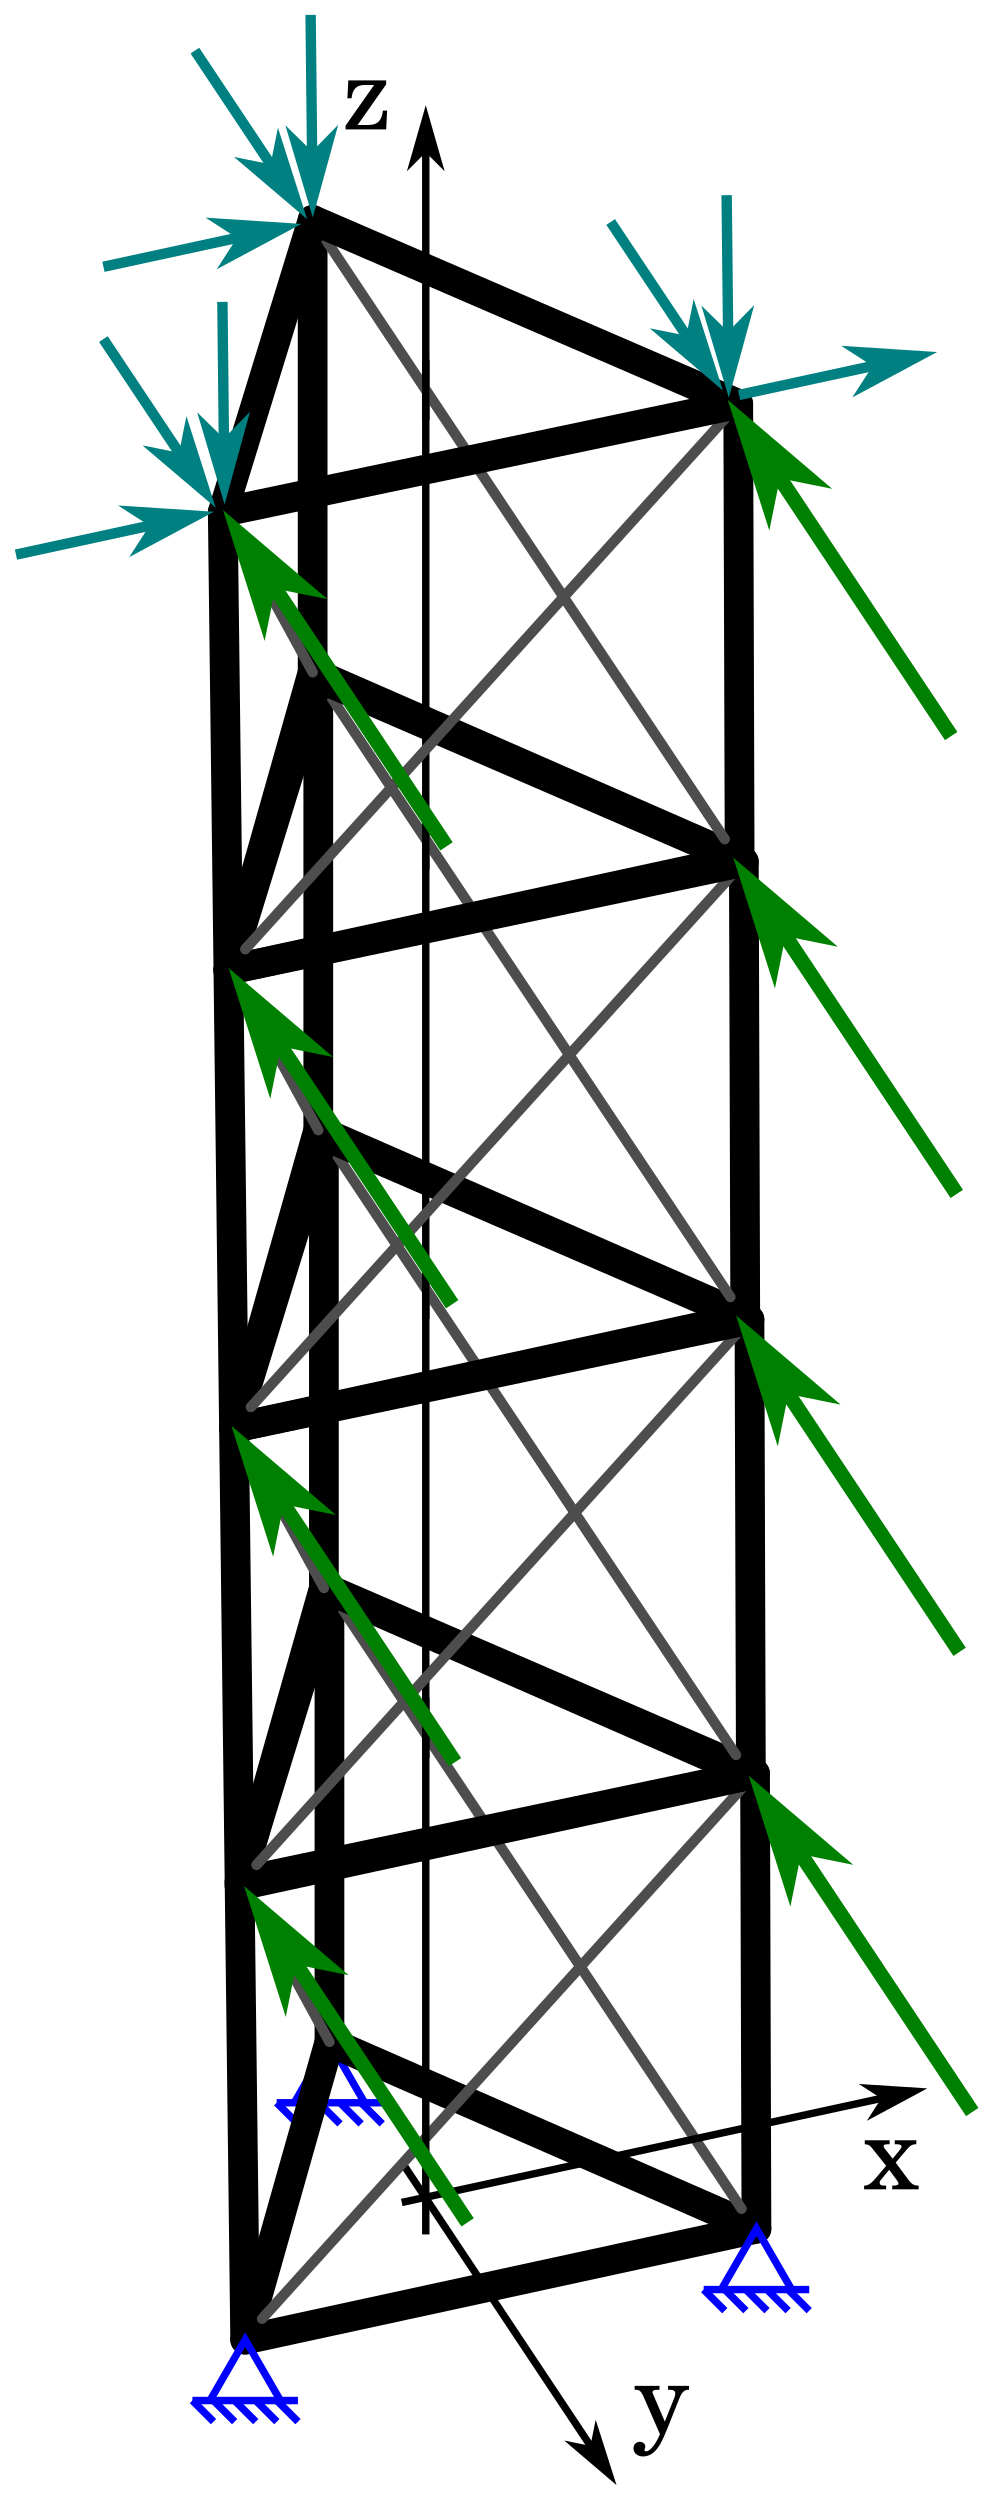
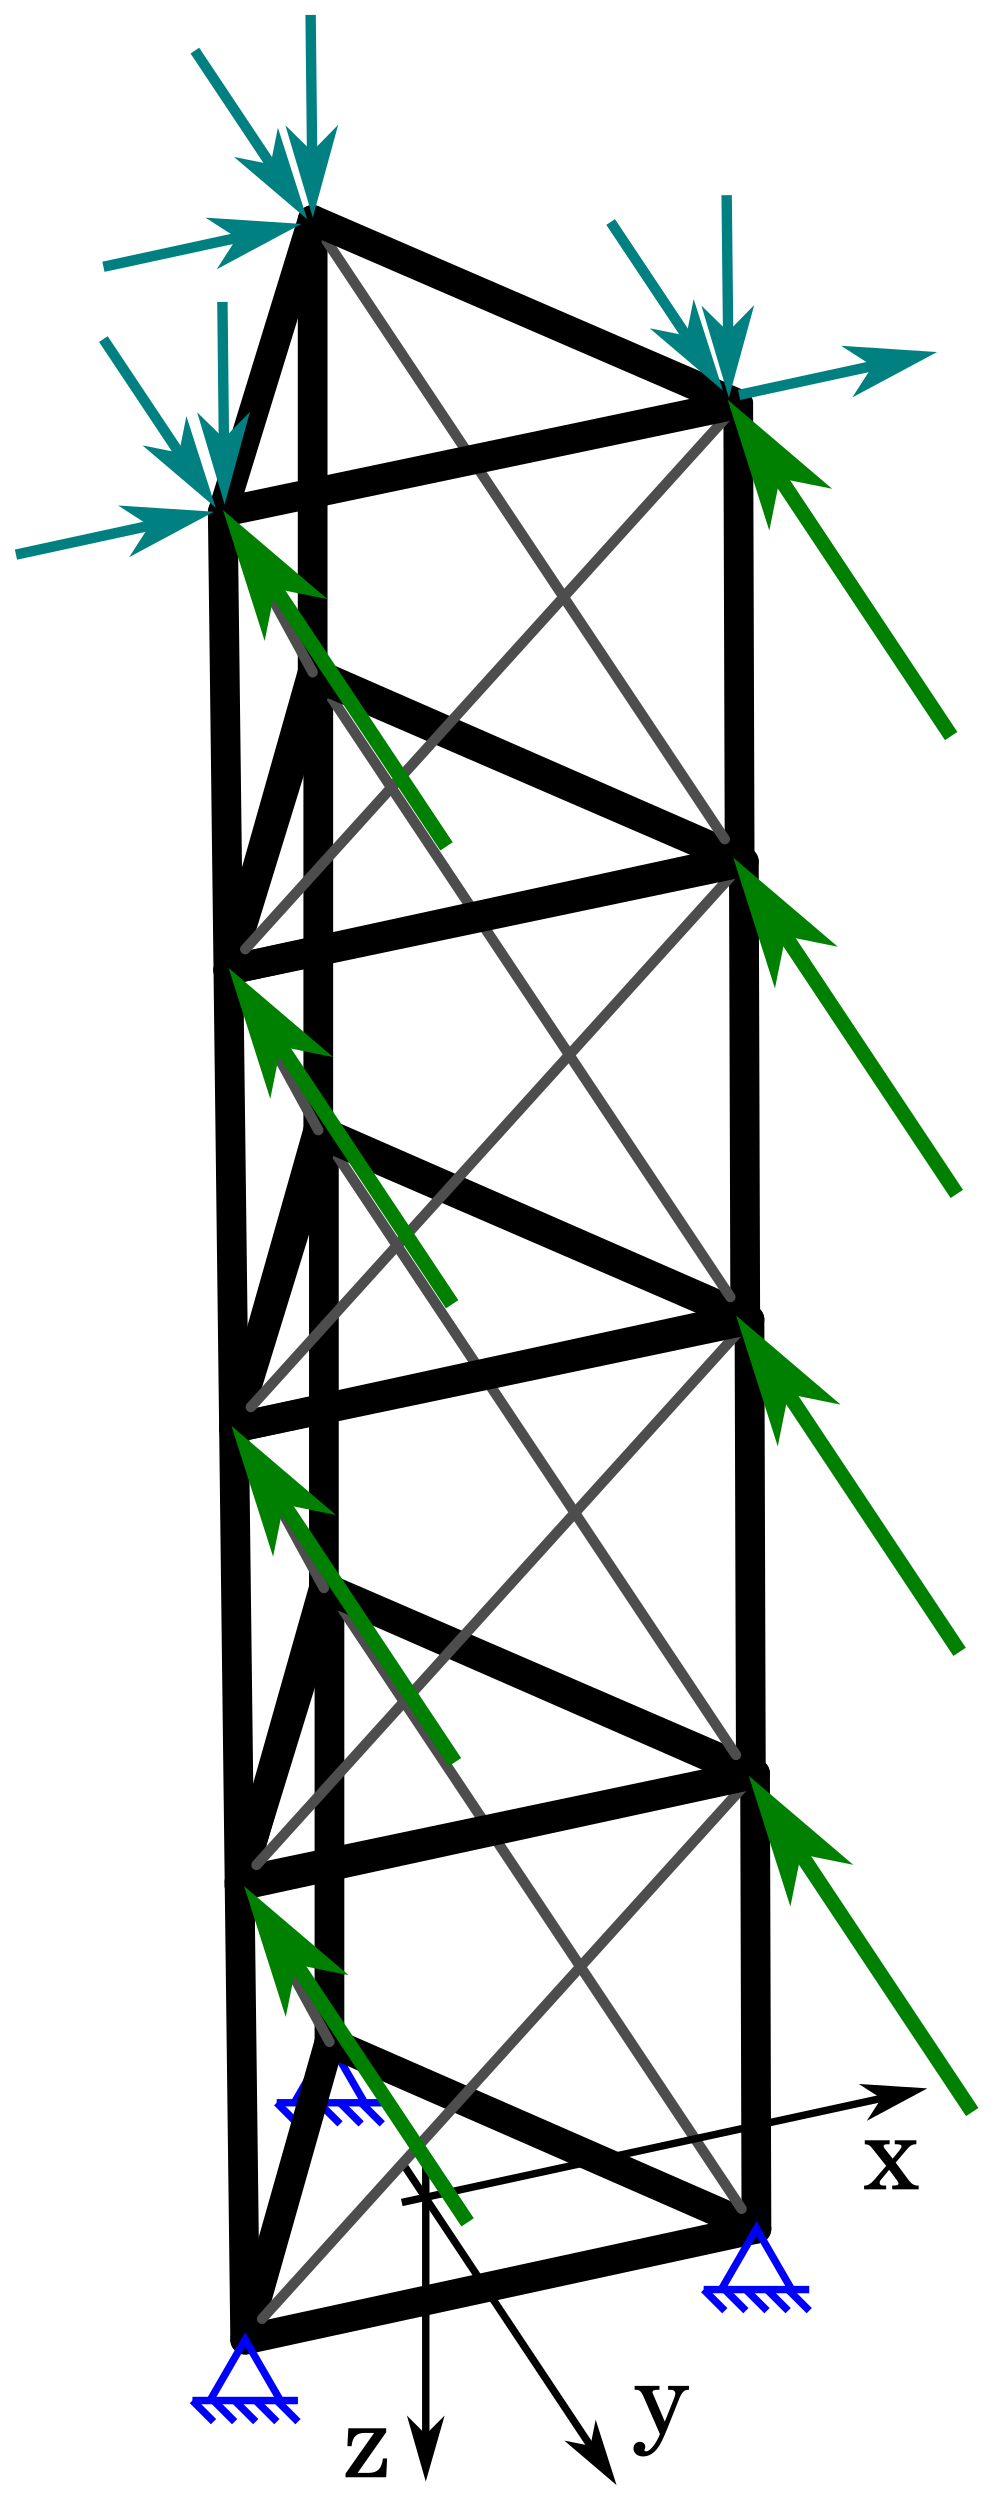
<svg xmlns="http://www.w3.org/2000/svg" width="66.826mm" height="168.189mm" viewBox="0 0 66.826 168.189" version="1.1" id="svg8">
  <defs id="defs2">
    <marker orient="auto" refY="0" refX="0" id="Arrow2Mstart" style="overflow:visible">
      <path id="path4591" style="fill:#000000;fill-opacity:1;fill-rule:evenodd;stroke:#000000;stroke-width:0.625;stroke-linejoin:round;stroke-opacity:1" d="M 8.719,4.034 -2.207,0.016 8.719,-4.002 c -1.745,2.372 -1.735,5.617 -6e-7,8.035 z" transform="scale(0.6)" />
    </marker>
    <marker style="overflow:visible" id="marker16600" refX="0" refY="0" orient="auto">
      <path transform="matrix(-0.4,0,0,-0.4,-4,0)" style="fill:#008080;fill-opacity:1;fill-rule:evenodd;stroke:#008080;stroke-width:1pt;stroke-opacity:1" d="M 0,0 5,-5 -12.5,0 5,5 Z" id="path16598" />
    </marker>
    <marker orient="auto" refY="0" refX="0" id="marker4816" style="overflow:visible">
      <path id="path4814" d="M 0,5.65 V -5.65" style="fill:none;fill-opacity:0.75;fill-rule:evenodd;stroke:#000000;stroke-width:1pt;stroke-opacity:1" transform="scale(0.8)" />
    </marker>
    <marker orient="auto" refY="0" refX="0" id="StopL" style="overflow:visible">
      <path id="path4707" d="M 0,5.65 V -5.65" style="fill:none;fill-opacity:0.75;fill-rule:evenodd;stroke:#000000;stroke-width:1pt;stroke-opacity:1" transform="scale(0.8)" />
    </marker>
    <marker style="overflow:visible" id="marker7769" refX="0" refY="0" orient="auto">
      <path transform="matrix(-0.4,0,0,-0.4,-4,0)" style="fill:#000000;fill-opacity:1;fill-rule:evenodd;stroke:#000000;stroke-width:1pt;stroke-opacity:1" d="M 0,0 5,-5 -12.5,0 5,5 Z" id="path7767" />
    </marker>
    <marker orient="auto" refY="0" refX="0" id="marker5323" style="overflow:visible">
      <path id="path5321" d="M 0,0 5,-5 -12.5,0 5,5 Z" style="fill:#000000;fill-opacity:1;fill-rule:evenodd;stroke:#000000;stroke-width:1pt;stroke-opacity:1" transform="matrix(-0.4,0,0,-0.4,-4,0)" />
    </marker>
    <marker orient="auto" refY="0" refX="0" id="marker5265" style="overflow:visible">
      <path id="path5263" d="M 0,0 5,-5 -12.5,0 5,5 Z" style="fill:#008000;fill-opacity:1;fill-rule:evenodd;stroke:#008000;stroke-width:1pt;stroke-opacity:1" transform="matrix(0.4,0,0,0.4,4,0)" />
    </marker>
    <marker orient="auto" refY="0" refX="0" id="marker5225" style="overflow:visible">
      <path id="path5223" d="M 0,0 5,-5 -12.5,0 5,5 Z" style="fill:#000000;fill-opacity:1;fill-rule:evenodd;stroke:#000000;stroke-width:1pt;stroke-opacity:1" transform="matrix(0.4,0,0,0.4,4,0)" />
    </marker>
    <marker style="overflow:visible" id="marker5131" refX="0" refY="0" orient="auto">
      <path transform="matrix(-0.4,0,0,-0.4,-4,0)" style="fill:#000000;fill-opacity:1;fill-rule:evenodd;stroke:#000000;stroke-width:1pt;stroke-opacity:1" d="M 0,0 5,-5 -12.5,0 5,5 Z" id="path5129" />
    </marker>
    <marker orient="auto" refY="0" refX="0" id="Arrow1Mend" style="overflow:visible">
      <path id="path4704" d="M 0,0 5,-5 -12.5,0 5,5 Z" style="fill:#000000;fill-opacity:1;fill-rule:evenodd;stroke:#000000;stroke-width:1pt;stroke-opacity:1" transform="matrix(-0.4,0,0,-0.4,-4,0)" />
    </marker>
    <marker style="overflow:visible" id="marker4979" refX="0" refY="0" orient="auto">
      <path transform="matrix(0.4,0,0,0.4,4,0)" style="fill:#000000;fill-opacity:1;fill-rule:evenodd;stroke:#000000;stroke-width:1pt;stroke-opacity:1" d="M 0,0 5,-5 -12.5,0 5,5 Z" id="path4977" />
    </marker>
    <marker orient="auto" refY="0" refX="0" id="StopL-2" style="overflow:visible">
      <path id="path4707-9" d="M 0,5.65 V -5.65" style="fill:none;fill-opacity:0.75;fill-rule:evenodd;stroke:#000000;stroke-width:1pt;stroke-opacity:1" transform="scale(0.8)" />
    </marker>
    <marker orient="auto" refY="0" refX="0" id="marker4816-1" style="overflow:visible">
      <path id="path4814-2" d="M 0,5.65 V -5.65" style="fill:none;fill-opacity:0.75;fill-rule:evenodd;stroke:#000000;stroke-width:1pt;stroke-opacity:1" transform="scale(0.8)" />
    </marker>
    <marker orient="auto" refY="0" refX="0" id="Arrow2Mstart-3" style="overflow:visible">
      <path id="path4591-6" style="fill:#000000;fill-opacity:1;fill-rule:evenodd;stroke:#000000;stroke-width:0.625;stroke-linejoin:round;stroke-opacity:1" d="M 8.719,4.034 -2.207,0.016 8.719,-4.002 c -1.745,2.372 -1.735,5.617 -6e-7,8.035 z" transform="scale(0.6)" />
    </marker>
    <marker orient="auto" refY="0" refX="0" id="Arrow2Mstart-3-5" style="overflow:visible">
      <path id="path4591-6-3" style="fill:#000000;fill-opacity:1;fill-rule:evenodd;stroke:#000000;stroke-width:0.625;stroke-linejoin:round;stroke-opacity:1" d="M 8.719,4.034 -2.207,0.016 8.719,-4.002 c -1.745,2.372 -1.735,5.617 -6e-7,8.035 z" transform="scale(0.6)" />
    </marker>
    <marker orient="auto" refY="0" refX="0" id="Arrow2Mstart-5" style="overflow:visible">
      <path id="path4591-62" style="fill:#000000;fill-opacity:1;fill-rule:evenodd;stroke:#000000;stroke-width:0.625;stroke-linejoin:round;stroke-opacity:1" d="M 8.719,4.034 -2.207,0.016 8.719,-4.002 c -1.745,2.372 -1.735,5.617 -6e-7,8.035 z" transform="scale(0.6)" />
    </marker>
    <marker orient="auto" refY="0" refX="0" id="Arrow2Mstart-3-5-2" style="overflow:visible">
      <path id="path4591-6-3-7" style="fill:#000000;fill-opacity:1;fill-rule:evenodd;stroke:#000000;stroke-width:0.625;stroke-linejoin:round;stroke-opacity:1" d="M 8.719,4.034 -2.207,0.016 8.719,-4.002 c -1.745,2.372 -1.735,5.617 -6e-7,8.035 z" transform="scale(0.6)" />
    </marker>
    <marker orient="auto" refY="0" refX="0" id="Arrow2Mstart-5-0" style="overflow:visible">
      <path id="path4591-62-9" style="fill:#000000;fill-opacity:1;fill-rule:evenodd;stroke:#000000;stroke-width:0.625;stroke-linejoin:round;stroke-opacity:1" d="M 8.719,4.034 -2.207,0.016 8.719,-4.002 c -1.745,2.372 -1.735,5.617 -6e-7,8.035 z" transform="scale(0.6)" />
    </marker>
    <marker orient="auto" refY="0" refX="0" id="Arrow2Mstart-3-3" style="overflow:visible">
      <path id="path4591-6-6" style="fill:#000000;fill-opacity:1;fill-rule:evenodd;stroke:#000000;stroke-width:0.625;stroke-linejoin:round;stroke-opacity:1" d="M 8.719,4.034 -2.207,0.016 8.719,-4.002 c -1.745,2.372 -1.735,5.617 -6e-7,8.035 z" transform="scale(0.6)" />
    </marker>
    <marker orient="auto" refY="0" refX="0" id="Arrow2Mstart-0" style="overflow:visible">
      <path id="path4591-626" style="fill:#000000;fill-opacity:1;fill-rule:evenodd;stroke:#000000;stroke-width:0.625;stroke-linejoin:round;stroke-opacity:1" d="M 8.719,4.034 -2.207,0.016 8.719,-4.002 c -1.745,2.372 -1.735,5.617 -6e-7,8.035 z" transform="scale(0.6)" />
    </marker>
    <marker orient="auto" refY="0" refX="0" id="Arrow2Mstart-3-5-2-2" style="overflow:visible">
      <path id="path4591-6-3-7-0" style="fill:#000000;fill-opacity:1;fill-rule:evenodd;stroke:#000000;stroke-width:0.625;stroke-linejoin:round;stroke-opacity:1" d="M 8.719,4.034 -2.207,0.016 8.719,-4.002 c -1.745,2.372 -1.735,5.617 -6e-7,8.035 z" transform="scale(0.6)" />
    </marker>
    <marker orient="auto" refY="0" refX="0" id="Arrow2Mstart-5-0-2" style="overflow:visible">
      <path id="path4591-62-9-3" style="fill:#000000;fill-opacity:1;fill-rule:evenodd;stroke:#000000;stroke-width:0.625;stroke-linejoin:round;stroke-opacity:1" d="M 8.719,4.034 -2.207,0.016 8.719,-4.002 c -1.745,2.372 -1.735,5.617 -6e-7,8.035 z" transform="scale(0.6)" />
    </marker>
    <marker orient="auto" refY="0" refX="0" id="Arrow2Mstart-3-3-7" style="overflow:visible">
      <path id="path4591-6-6-5" style="fill:#000000;fill-opacity:1;fill-rule:evenodd;stroke:#000000;stroke-width:0.625;stroke-linejoin:round;stroke-opacity:1" d="M 8.719,4.034 -2.207,0.016 8.719,-4.002 c -1.745,2.372 -1.735,5.617 -6e-7,8.035 z" transform="scale(0.6)" />
    </marker>
    <marker orient="auto" refY="0" refX="0" id="Arrow2Mstart-0-9" style="overflow:visible">
      <path id="path4591-626-2" style="fill:#000000;fill-opacity:1;fill-rule:evenodd;stroke:#000000;stroke-width:0.625;stroke-linejoin:round;stroke-opacity:1" d="M 8.719,4.034 -2.207,0.016 8.719,-4.002 c -1.745,2.372 -1.735,5.617 -6e-7,8.035 z" transform="scale(0.6)" />
    </marker>
    <marker orient="auto" refY="0" refX="0" id="Arrow2Mstart-3-5-28" style="overflow:visible">
      <path id="path4591-6-3-9" style="fill:#000000;fill-opacity:1;fill-rule:evenodd;stroke:#000000;stroke-width:0.625;stroke-linejoin:round;stroke-opacity:1" d="M 8.719,4.034 -2.207,0.016 8.719,-4.002 c -1.745,2.372 -1.735,5.617 -6e-7,8.035 z" transform="scale(0.6)" />
    </marker>
    <marker orient="auto" refY="0" refX="0" id="Arrow2Mstart-5-7" style="overflow:visible">
      <path id="path4591-62-3" style="fill:#000000;fill-opacity:1;fill-rule:evenodd;stroke:#000000;stroke-width:0.625;stroke-linejoin:round;stroke-opacity:1" d="M 8.719,4.034 -2.207,0.016 8.719,-4.002 c -1.745,2.372 -1.735,5.617 -6e-7,8.035 z" transform="scale(0.6)" />
    </marker>
    <marker orient="auto" refY="0" refX="0" id="Arrow2Mstart-3-6" style="overflow:visible">
      <path id="path4591-6-1" style="fill:#000000;fill-opacity:1;fill-rule:evenodd;stroke:#000000;stroke-width:0.625;stroke-linejoin:round;stroke-opacity:1" d="M 8.719,4.034 -2.207,0.016 8.719,-4.002 c -1.745,2.372 -1.735,5.617 -6e-7,8.035 z" transform="scale(0.6)" />
    </marker>
    <marker orient="auto" refY="0" refX="0" id="Arrow2Mstart-2" style="overflow:visible">
      <path id="path4591-9" style="fill:#000000;fill-opacity:1;fill-rule:evenodd;stroke:#000000;stroke-width:0.625;stroke-linejoin:round;stroke-opacity:1" d="M 8.719,4.034 -2.207,0.016 8.719,-4.002 c -1.745,2.372 -1.735,5.617 -6e-7,8.035 z" transform="scale(0.6)" />
    </marker>
    <marker orient="auto" refY="0" refX="0" id="Arrow2Mstart-3-3-7-3" style="overflow:visible">
      <path id="path4591-6-6-5-6" style="fill:#000000;fill-opacity:1;fill-rule:evenodd;stroke:#000000;stroke-width:0.625;stroke-linejoin:round;stroke-opacity:1" d="M 8.719,4.034 -2.207,0.016 8.719,-4.002 c -1.745,2.372 -1.735,5.617 -6e-7,8.035 z" transform="scale(0.6)" />
    </marker>
    <marker style="overflow:visible" id="marker7769-7" refX="0" refY="0" orient="auto">
      <path transform="matrix(-0.4,0,0,-0.4,-4,0)" style="fill:#000000;fill-opacity:1;fill-rule:evenodd;stroke:#000000;stroke-width:1pt;stroke-opacity:1" d="M 0,0 5,-5 -12.5,0 5,5 Z" id="path7767-2" />
    </marker>
    <marker orient="auto" refY="0" refX="0" id="marker5265-2" style="overflow:visible">
      <path id="path5263-2" d="M 0,0 5,-5 -12.5,0 5,5 Z" style="fill:#008000;fill-opacity:1;fill-rule:evenodd;stroke:#008000;stroke-width:1pt;stroke-opacity:1" transform="matrix(0.4,0,0,0.4,4,0)" />
    </marker>
    <marker orient="auto" refY="0" refX="0" id="marker5265-2-1" style="overflow:visible">
      <path id="path5263-2-0" d="M 0,0 5,-5 -12.5,0 5,5 Z" style="fill:#008000;fill-opacity:1;fill-rule:evenodd;stroke:#008000;stroke-width:1pt;stroke-opacity:1" transform="matrix(0.4,0,0,0.4,4,0)" />
    </marker>
    <marker orient="auto" refY="0" refX="0" id="marker5265-6" style="overflow:visible">
      <path id="path5263-1" d="M 0,0 5,-5 -12.5,0 5,5 Z" style="fill:#008000;fill-opacity:1;fill-rule:evenodd;stroke:#008000;stroke-width:1pt;stroke-opacity:1" transform="matrix(0.4,0,0,0.4,4,0)" />
    </marker>
    <marker orient="auto" refY="0" refX="0" id="marker5265-2-4" style="overflow:visible">
      <path id="path5263-2-9" d="M 0,0 5,-5 -12.5,0 5,5 Z" style="fill:#008000;fill-opacity:1;fill-rule:evenodd;stroke:#008000;stroke-width:1pt;stroke-opacity:1" transform="matrix(0.4,0,0,0.4,4,0)" />
    </marker>
    <marker orient="auto" refY="0" refX="0" id="marker5265-0" style="overflow:visible">
      <path id="path5263-9" d="M 0,0 5,-5 -12.5,0 5,5 Z" style="fill:#008000;fill-opacity:1;fill-rule:evenodd;stroke:#008000;stroke-width:1pt;stroke-opacity:1" transform="matrix(0.4,0,0,0.4,4,0)" />
    </marker>
    <marker orient="auto" refY="0" refX="0" id="marker5265-2-7" style="overflow:visible">
      <path id="path5263-2-1" d="M 0,0 5,-5 -12.5,0 5,5 Z" style="fill:#008000;fill-opacity:1;fill-rule:evenodd;stroke:#008000;stroke-width:1pt;stroke-opacity:1" transform="matrix(0.4,0,0,0.4,4,0)" />
    </marker>
    <marker orient="auto" refY="0" refX="0" id="marker5265-1" style="overflow:visible">
      <path id="path5263-5" d="M 0,0 5,-5 -12.5,0 5,5 Z" style="fill:#008000;fill-opacity:1;fill-rule:evenodd;stroke:#008000;stroke-width:1pt;stroke-opacity:1" transform="matrix(0.4,0,0,0.4,4,0)" />
    </marker>
    <marker orient="auto" refY="0" refX="0" id="marker5265-1-6" style="overflow:visible">
      <path id="path5263-5-7" d="M 0,0 5,-5 -12.5,0 5,5 Z" style="fill:#008000;fill-opacity:1;fill-rule:evenodd;stroke:#008000;stroke-width:1pt;stroke-opacity:1" transform="matrix(0.4,0,0,0.4,4,0)" />
    </marker>
    <marker style="overflow:visible" id="marker16600-6" refX="0" refY="0" orient="auto">
      <path transform="matrix(-0.4,0,0,-0.4,-4,0)" style="fill:#008080;fill-opacity:1;fill-rule:evenodd;stroke:#008080;stroke-width:1pt;stroke-opacity:1" d="M 0,0 5,-5 -12.5,0 5,5 Z" id="path16598-5" />
    </marker>
    <marker style="overflow:visible" id="marker16600-3" refX="0" refY="0" orient="auto">
      <path transform="matrix(-0.4,0,0,-0.4,-4,0)" style="fill:#008080;fill-opacity:1;fill-rule:evenodd;stroke:#008080;stroke-width:1pt;stroke-opacity:1" d="M 0,0 5,-5 -12.5,0 5,5 Z" id="path16598-9" />
    </marker>
    <marker style="overflow:visible" id="marker16600-8" refX="0" refY="0" orient="auto">
      <path transform="matrix(-0.4,0,0,-0.4,-4,0)" style="fill:#008080;fill-opacity:1;fill-rule:evenodd;stroke:#008080;stroke-width:1pt;stroke-opacity:1" d="M 0,0 5,-5 -12.5,0 5,5 Z" id="path16598-1" />
    </marker>
    <marker style="overflow:visible" id="marker16600-8-9" refX="0" refY="0" orient="auto">
      <path transform="matrix(-0.4,0,0,-0.4,-4,0)" style="fill:#008080;fill-opacity:1;fill-rule:evenodd;stroke:#008080;stroke-width:1pt;stroke-opacity:1" d="M 0,0 5,-5 -12.5,0 5,5 Z" id="path16598-1-3" />
    </marker>
    <marker style="overflow:visible" id="marker16600-8-0" refX="0" refY="0" orient="auto">
      <path transform="matrix(-0.4,0,0,-0.4,-4,0)" style="fill:#008080;fill-opacity:1;fill-rule:evenodd;stroke:#008080;stroke-width:1pt;stroke-opacity:1" d="M 0,0 5,-5 -12.5,0 5,5 Z" id="path16598-1-8" />
    </marker>
    <marker style="overflow:visible" id="marker16600-8-5" refX="0" refY="0" orient="auto">
      <path transform="matrix(-0.4,0,0,-0.4,-4,0)" style="fill:#008080;fill-opacity:1;fill-rule:evenodd;stroke:#008080;stroke-width:1pt;stroke-opacity:1" d="M 0,0 5,-5 -12.5,0 5,5 Z" id="path16598-1-0" />
    </marker>
    <marker style="overflow:visible" id="marker16600-8-3" refX="0" refY="0" orient="auto">
      <path transform="matrix(-0.4,0,0,-0.4,-4,0)" style="fill:#008080;fill-opacity:1;fill-rule:evenodd;stroke:#008080;stroke-width:1pt;stroke-opacity:1" d="M 0,0 5,-5 -12.5,0 5,5 Z" id="path16598-1-85" />
    </marker>
    <marker style="overflow:visible" id="marker16600-8-5-1" refX="0" refY="0" orient="auto">
      <path transform="matrix(-0.4,0,0,-0.4,-4,0)" style="fill:#008080;fill-opacity:1;fill-rule:evenodd;stroke:#008080;stroke-width:1pt;stroke-opacity:1" d="M 0,0 5,-5 -12.5,0 5,5 Z" id="path16598-1-0-1" />
    </marker>
    <marker style="overflow:visible" id="marker16600-8-5-9" refX="0" refY="0" orient="auto">
      <path transform="matrix(-0.4,0,0,-0.4,-4,0)" style="fill:#008080;fill-opacity:1;fill-rule:evenodd;stroke:#008080;stroke-width:1pt;stroke-opacity:1" d="M 0,0 5,-5 -12.5,0 5,5 Z" id="path16598-1-0-8" />
    </marker>
  </defs>
  <g id="layer1" transform="translate(-15.6332,-32.53761)">
    <g id="g26064-2-4" transform="rotate(-90,103.5964,208.9736)">
      <path d="m 138.567,145.542 4.097,-2.367 -4.097,-2.367" style="fill:none;stroke:#0000ff;stroke-width:0.5;stroke-linecap:butt;stroke-linejoin:miter;stroke-miterlimit:10;stroke-dasharray:none;stroke-opacity:1" id="path4562-0-9" />
      <path d="m 138.567,146.725 v -7.101" style="fill:none;stroke:#0000ff;stroke-width:0.5;stroke-linecap:butt;stroke-linejoin:miter;stroke-miterlimit:10;stroke-dasharray:none;stroke-opacity:1" id="path4564-6-5" />
      <path d="m 138.567,145.305 -1.42,1.42" style="fill:none;stroke:#0000ff;stroke-width:0.5;stroke-linecap:butt;stroke-linejoin:miter;stroke-miterlimit:10;stroke-dasharray:none;stroke-opacity:1" id="path4566-8-0" />
      <path d="m 138.567,143.885 -1.42,1.42" style="fill:none;stroke:#0000ff;stroke-width:0.5;stroke-linecap:butt;stroke-linejoin:miter;stroke-miterlimit:10;stroke-dasharray:none;stroke-opacity:1" id="path4568-9-4" />
      <path d="m 138.567,142.464 -1.42,1.42" style="fill:none;stroke:#0000ff;stroke-width:0.5;stroke-linecap:butt;stroke-linejoin:miter;stroke-miterlimit:10;stroke-dasharray:none;stroke-opacity:1" id="path4570-2-8" />
      <path d="m 138.567,141.044 -1.42,1.42" style="fill:none;stroke:#0000ff;stroke-width:0.5;stroke-linecap:butt;stroke-linejoin:miter;stroke-miterlimit:10;stroke-dasharray:none;stroke-opacity:1" id="path4572-6-7" />
      <path d="m 138.567,139.624 -1.42,1.42" style="fill:none;stroke:#0000ff;stroke-width:0.5;stroke-linecap:butt;stroke-linejoin:miter;stroke-miterlimit:10;stroke-dasharray:none;stroke-opacity:1" id="path4574-6-1" />
    </g>
    <path style="fill:none;fill-rule:evenodd;stroke:#000000;stroke-width:0.5;stroke-linecap:butt;stroke-linejoin:miter;stroke-miterlimit:4;stroke-dasharray:none;stroke-opacity:1;marker-end:url(#marker7769)" d="m 42.617,177.921 13.948,20.985" id="path4689" />
    <g id="g4674">
      <path id="path4632" d="m 32.128,189.938 34.396,-7.465 -28.726,-12.568 z" style="fill:none;fill-rule:evenodd;stroke:#000000;stroke-width:2;stroke-linecap:butt;stroke-linejoin:round;stroke-miterlimit:4;stroke-dasharray:none;stroke-opacity:1" />
      <path id="path4636" d="m 31.75,159.133 0.378,30.805" style="fill:none;fill-rule:evenodd;stroke:#000000;stroke-width:2;stroke-linecap:round;stroke-linejoin:miter;stroke-miterlimit:4;stroke-dasharray:none;stroke-opacity:1" />
      <path id="path4638" d="m 66.429,151.857 0.094,30.616" style="fill:none;fill-rule:evenodd;stroke:#000000;stroke-width:2;stroke-linecap:round;stroke-linejoin:miter;stroke-miterlimit:4;stroke-dasharray:none;stroke-opacity:1" />
      <path id="path4640" d="m 37.798,139.478 v 30.427" style="fill:none;fill-rule:evenodd;stroke:#000000;stroke-width:2;stroke-linecap:round;stroke-linejoin:miter;stroke-miterlimit:4;stroke-dasharray:none;stroke-opacity:1" />
      <path id="path4642" d="M 66.429,151.857 33.264,188.535" style="fill:none;fill-rule:evenodd;stroke:#4d4d4d;stroke-width:0.7;stroke-linecap:round;stroke-linejoin:round;stroke-miterlimit:4;stroke-dasharray:none;stroke-opacity:1" />
      <path id="path4644" d="m 37.798,139.478 27.724,41.658" style="fill:none;fill-rule:evenodd;stroke:#4d4d4d;stroke-width:0.7;stroke-linecap:round;stroke-linejoin:round;stroke-miterlimit:4;stroke-dasharray:none;stroke-opacity:1" />
      <path id="path4646" d="m 37.798,169.906 -5.422,-9.934" style="fill:none;fill-rule:evenodd;stroke:#4d4d4d;stroke-width:0.7;stroke-linecap:round;stroke-linejoin:round;stroke-miterlimit:4;stroke-dasharray:none;stroke-opacity:1" />
      <path id="path4634" d="M 31.75,159.133 66.429,151.857 37.798,139.478 Z" style="fill:none;fill-rule:evenodd;stroke:#000000;stroke-width:2;stroke-linecap:butt;stroke-linejoin:round;stroke-miterlimit:4;stroke-dasharray:none;stroke-opacity:1" />
      <rect y="159.405" x="31.278" height="2.752" width="1.488" id="rect4663" style="color:#000000;display:inline;overflow:visible;visibility:visible;opacity:1;fill:#000000;fill-opacity:1;fill-rule:nonzero;stroke:none;stroke-width:3.67;stroke-linecap:round;stroke-linejoin:round;stroke-miterlimit:4;stroke-dasharray:none;stroke-dashoffset:0;stroke-opacity:1;marker:none;enable-background:accumulate" />
    </g>
-     <path style="fill:none;fill-rule:evenodd;stroke:#000000;stroke-width:0.5;stroke-linecap:butt;stroke-linejoin:miter;stroke-miterlimit:4;stroke-dasharray:none;stroke-opacity:1;marker-end:url(#marker5131)" d="M 44.277,182.86 V 40.602" id="path4691" />
+     <path style="fill:none;fill-rule:evenodd;stroke:#000000;stroke-width:0.5;stroke-linecap:butt;stroke-linejoin:miter;stroke-miterlimit:4;stroke-dasharray:none;stroke-opacity:1;marker-end:url(#marker5131)" d="m 44.277,178.316 v 20.186" id="path4691" />
    <path style="fill:none;fill-rule:evenodd;stroke:#000000;stroke-width:0.5;stroke-linecap:butt;stroke-linejoin:miter;stroke-miterlimit:4;stroke-dasharray:none;stroke-opacity:1;marker-end:url(#Arrow1Mend)" d="m 42.662,180.709 34.396,-7.465" id="path4693" />
-     <path style="fill:none;fill-rule:evenodd;stroke:#000000;stroke-width:0.5;stroke-linecap:butt;stroke-linejoin:miter;stroke-miterlimit:4;stroke-dasharray:none;stroke-opacity:1" d="m 44.277,146.761 v 4.059" id="path5192" />
-     <text xml:space="preserve" style="font-style:normal;font-variant:normal;font-weight:normal;font-stretch:normal;font-size:7.056px;line-height:125%;font-family:'Century Schoolbook L';-inkscape-font-specification:'Century Schoolbook L';letter-spacing:0px;word-spacing:0px;fill:#000000;fill-opacity:1;stroke:none;stroke-width:0.265px;stroke-linecap:butt;stroke-linejoin:miter;stroke-opacity:1" x="38.596" y="41.245" id="text5203">
-       <tspan id="tspan5201" x="38.596" y="41.245" style="stroke-width:0.265px">z</tspan>
+     <text xml:space="preserve" style="font-style:normal;font-variant:normal;font-weight:normal;font-stretch:normal;font-size:7.056px;line-height:125%;font-family:'Century Schoolbook L';-inkscape-font-specification:'Century Schoolbook L';letter-spacing:0px;word-spacing:0px;fill:#000000;fill-opacity:1;stroke:none;stroke-width:0.265px;stroke-linecap:butt;stroke-linejoin:miter;stroke-opacity:1" x="38.596" y="199.201" id="text5203">
+       <tspan id="tspan5201" x="38.596" y="199.201" style="stroke-width:0.265px">z</tspan>
    </text>
    <text xml:space="preserve" style="font-style:normal;font-variant:normal;font-weight:normal;font-stretch:normal;font-size:7.056px;line-height:125%;font-family:'Century Schoolbook L';-inkscape-font-specification:'Century Schoolbook L';letter-spacing:0px;word-spacing:0px;fill:#000000;fill-opacity:1;stroke:none;stroke-width:0.265px;stroke-linecap:butt;stroke-linejoin:miter;stroke-opacity:1" x="58.235" y="196.345" id="text5207">
      <tspan id="tspan5205" x="58.235" y="196.345" style="stroke-width:0.265px">y</tspan>
    </text>
    <text xml:space="preserve" style="font-style:normal;font-variant:normal;font-weight:normal;font-stretch:normal;font-size:7.056px;line-height:125%;font-family:'Century Schoolbook L';-inkscape-font-specification:'Century Schoolbook L';letter-spacing:0px;word-spacing:0px;fill:#000000;fill-opacity:1;stroke:none;stroke-width:0.265px;stroke-linecap:butt;stroke-linejoin:miter;stroke-opacity:1" x="73.705" y="179.827" id="text5211">
      <tspan id="tspan5209" x="73.705" y="179.827" style="stroke-width:0.265px">x</tspan>
    </text>
    <g id="g24627" transform="translate(68.88872,15.50163)">
      <g id="g4674-0" transform="translate(-69.26336,-46.03503)">
        <path style="fill:none;fill-rule:evenodd;stroke:#000000;stroke-width:2;stroke-linecap:butt;stroke-linejoin:round;stroke-miterlimit:4;stroke-dasharray:none;stroke-opacity:1" d="m 32.128,189.938 34.396,-7.465 -28.726,-12.568 z" id="path4632-6" />
        <path style="fill:none;fill-rule:evenodd;stroke:#000000;stroke-width:2;stroke-linecap:round;stroke-linejoin:miter;stroke-miterlimit:4;stroke-dasharray:none;stroke-opacity:1" d="m 31.75,159.133 0.378,30.805" id="path4636-3" />
        <path style="fill:none;fill-rule:evenodd;stroke:#000000;stroke-width:2;stroke-linecap:round;stroke-linejoin:miter;stroke-miterlimit:4;stroke-dasharray:none;stroke-opacity:1" d="m 66.429,151.857 0.094,30.616" id="path4638-2" />
        <path style="fill:none;fill-rule:evenodd;stroke:#000000;stroke-width:2;stroke-linecap:round;stroke-linejoin:miter;stroke-miterlimit:4;stroke-dasharray:none;stroke-opacity:1" d="m 37.798,139.478 v 30.427" id="path4640-0" />
        <path style="fill:none;fill-rule:evenodd;stroke:#4d4d4d;stroke-width:0.7;stroke-linecap:round;stroke-linejoin:round;stroke-miterlimit:4;stroke-dasharray:none;stroke-opacity:1" d="M 66.429,151.857 33.264,188.535" id="path4642-6" />
        <path style="fill:none;fill-rule:evenodd;stroke:#4d4d4d;stroke-width:0.7;stroke-linecap:round;stroke-linejoin:round;stroke-miterlimit:4;stroke-dasharray:none;stroke-opacity:1" d="m 37.798,139.478 27.724,41.658" id="path4644-1" />
        <path style="fill:none;fill-rule:evenodd;stroke:#4d4d4d;stroke-width:0.7;stroke-linecap:round;stroke-linejoin:round;stroke-miterlimit:4;stroke-dasharray:none;stroke-opacity:1" d="m 37.798,169.906 -5.422,-9.934" id="path4646-5" />
        <path style="fill:none;fill-rule:evenodd;stroke:#000000;stroke-width:2;stroke-linecap:butt;stroke-linejoin:round;stroke-miterlimit:4;stroke-dasharray:none;stroke-opacity:1" d="M 31.75,159.133 66.429,151.857 37.798,139.478 Z" id="path4634-5" />
        <rect style="color:#000000;display:inline;overflow:visible;visibility:visible;opacity:1;fill:#000000;fill-opacity:1;fill-rule:nonzero;stroke:none;stroke-width:3.67;stroke-linecap:round;stroke-linejoin:round;stroke-miterlimit:4;stroke-dasharray:none;stroke-dashoffset:0;stroke-opacity:1;marker:none;enable-background:accumulate" id="rect4663-4" width="1.488" height="2.752" x="31.278" y="159.405" />
      </g>
    </g>
-     <path style="fill:none;fill-rule:evenodd;stroke:#000000;stroke-width:0.5;stroke-linecap:butt;stroke-linejoin:miter;stroke-miterlimit:4;stroke-dasharray:none;stroke-opacity:1" d="m 44.277,117.214 v 4.059" id="path5192-7" />
    <g transform="translate(-0.752617,-61.33845)" id="g4674-6">
      <path id="path4632-5" d="m 32.128,189.938 34.396,-7.465 -28.726,-12.568 z" style="fill:none;fill-rule:evenodd;stroke:#000000;stroke-width:2;stroke-linecap:butt;stroke-linejoin:round;stroke-miterlimit:4;stroke-dasharray:none;stroke-opacity:1" />
      <path id="path4636-6" d="m 31.75,159.133 0.378,30.805" style="fill:none;fill-rule:evenodd;stroke:#000000;stroke-width:2;stroke-linecap:round;stroke-linejoin:miter;stroke-miterlimit:4;stroke-dasharray:none;stroke-opacity:1" />
      <path id="path4638-9" d="m 66.429,151.857 0.094,30.616" style="fill:none;fill-rule:evenodd;stroke:#000000;stroke-width:2;stroke-linecap:round;stroke-linejoin:miter;stroke-miterlimit:4;stroke-dasharray:none;stroke-opacity:1" />
      <path id="path4640-3" d="m 37.798,139.478 v 30.427" style="fill:none;fill-rule:evenodd;stroke:#000000;stroke-width:2;stroke-linecap:round;stroke-linejoin:miter;stroke-miterlimit:4;stroke-dasharray:none;stroke-opacity:1" />
      <path id="path4642-7" d="M 66.429,151.857 33.264,188.535" style="fill:none;fill-rule:evenodd;stroke:#4d4d4d;stroke-width:0.7;stroke-linecap:round;stroke-linejoin:round;stroke-miterlimit:4;stroke-dasharray:none;stroke-opacity:1" />
      <path id="path4644-4" d="m 37.798,139.478 27.724,41.658" style="fill:none;fill-rule:evenodd;stroke:#4d4d4d;stroke-width:0.7;stroke-linecap:round;stroke-linejoin:round;stroke-miterlimit:4;stroke-dasharray:none;stroke-opacity:1" />
      <path id="path4646-52" d="m 37.798,169.906 -5.422,-9.934" style="fill:none;fill-rule:evenodd;stroke:#4d4d4d;stroke-width:0.7;stroke-linecap:round;stroke-linejoin:round;stroke-miterlimit:4;stroke-dasharray:none;stroke-opacity:1" />
      <path id="path4634-54" d="M 31.75,159.133 66.429,151.857 37.798,139.478 Z" style="fill:none;fill-rule:evenodd;stroke:#000000;stroke-width:2;stroke-linecap:butt;stroke-linejoin:round;stroke-miterlimit:4;stroke-dasharray:none;stroke-opacity:1" />
      <rect y="159.405" x="31.278" height="2.752" width="1.488" id="rect4663-7" style="color:#000000;display:inline;overflow:visible;visibility:visible;opacity:1;fill:#000000;fill-opacity:1;fill-rule:nonzero;stroke:none;stroke-width:3.67;stroke-linecap:round;stroke-linejoin:round;stroke-miterlimit:4;stroke-dasharray:none;stroke-dashoffset:0;stroke-opacity:1;marker:none;enable-background:accumulate" />
    </g>
-     <path style="fill:none;fill-rule:evenodd;stroke:#000000;stroke-width:0.5;stroke-linecap:butt;stroke-linejoin:miter;stroke-miterlimit:4;stroke-dasharray:none;stroke-opacity:1" d="m 44.277,86.977 v 4.059" id="path5192-4" />
    <g transform="translate(-1.130592,-92.14351)" id="g4674-4">
      <path id="path4632-3" d="m 32.128,189.938 34.396,-7.465 -28.726,-12.568 z" style="fill:none;fill-rule:evenodd;stroke:#000000;stroke-width:2;stroke-linecap:butt;stroke-linejoin:round;stroke-miterlimit:4;stroke-dasharray:none;stroke-opacity:1" />
      <path id="path4636-0" d="m 31.75,159.133 0.378,30.805" style="fill:none;fill-rule:evenodd;stroke:#000000;stroke-width:2;stroke-linecap:round;stroke-linejoin:miter;stroke-miterlimit:4;stroke-dasharray:none;stroke-opacity:1" />
      <path id="path4638-7" d="m 66.429,151.857 0.094,30.616" style="fill:none;fill-rule:evenodd;stroke:#000000;stroke-width:2;stroke-linecap:round;stroke-linejoin:miter;stroke-miterlimit:4;stroke-dasharray:none;stroke-opacity:1" />
      <path id="path4640-8" d="m 37.798,139.478 v 30.427" style="fill:none;fill-rule:evenodd;stroke:#000000;stroke-width:2;stroke-linecap:round;stroke-linejoin:miter;stroke-miterlimit:4;stroke-dasharray:none;stroke-opacity:1" />
      <path id="path4642-68" d="M 66.429,151.857 33.264,188.535" style="fill:none;fill-rule:evenodd;stroke:#4d4d4d;stroke-width:0.7;stroke-linecap:round;stroke-linejoin:round;stroke-miterlimit:4;stroke-dasharray:none;stroke-opacity:1" />
      <path id="path4644-8" d="m 37.798,139.478 27.724,41.658" style="fill:none;fill-rule:evenodd;stroke:#4d4d4d;stroke-width:0.7;stroke-linecap:round;stroke-linejoin:round;stroke-miterlimit:4;stroke-dasharray:none;stroke-opacity:1" />
      <path id="path4646-4" d="m 37.798,169.906 -5.422,-9.934" style="fill:none;fill-rule:evenodd;stroke:#4d4d4d;stroke-width:0.7;stroke-linecap:round;stroke-linejoin:round;stroke-miterlimit:4;stroke-dasharray:none;stroke-opacity:1" />
      <path id="path4634-3" d="M 31.75,159.133 66.429,151.857 37.798,139.478 Z" style="fill:none;fill-rule:evenodd;stroke:#000000;stroke-width:2;stroke-linecap:butt;stroke-linejoin:round;stroke-miterlimit:4;stroke-dasharray:none;stroke-opacity:1" />
      <rect y="159.405" x="31.278" height="2.752" width="1.488" id="rect4663-1" style="color:#000000;display:inline;overflow:visible;visibility:visible;opacity:1;fill:#000000;fill-opacity:1;fill-rule:nonzero;stroke:none;stroke-width:3.67;stroke-linecap:round;stroke-linejoin:round;stroke-miterlimit:4;stroke-dasharray:none;stroke-dashoffset:0;stroke-opacity:1;marker:none;enable-background:accumulate" />
    </g>
-     <path style="fill:none;fill-rule:evenodd;stroke:#000000;stroke-width:0.5;stroke-linecap:butt;stroke-linejoin:miter;stroke-miterlimit:4;stroke-dasharray:none;stroke-opacity:1" d="m 44.277,56.74 v 4.059" id="path5192-49" />
    <g id="g26064" transform="rotate(-90,110.778,221.8247)">
      <path d="m 138.567,145.542 4.097,-2.367 -4.097,-2.367" style="fill:none;stroke:#0000ff;stroke-width:0.5;stroke-linecap:butt;stroke-linejoin:miter;stroke-miterlimit:10;stroke-dasharray:none;stroke-opacity:1" id="path4562" />
      <path d="m 138.567,146.725 v -7.101" style="fill:none;stroke:#0000ff;stroke-width:0.5;stroke-linecap:butt;stroke-linejoin:miter;stroke-miterlimit:10;stroke-dasharray:none;stroke-opacity:1" id="path4564" />
      <path d="m 138.567,145.305 -1.42,1.42" style="fill:none;stroke:#0000ff;stroke-width:0.5;stroke-linecap:butt;stroke-linejoin:miter;stroke-miterlimit:10;stroke-dasharray:none;stroke-opacity:1" id="path4566" />
      <path d="m 138.567,143.885 -1.42,1.42" style="fill:none;stroke:#0000ff;stroke-width:0.5;stroke-linecap:butt;stroke-linejoin:miter;stroke-miterlimit:10;stroke-dasharray:none;stroke-opacity:1" id="path4568" />
      <path d="m 138.567,142.464 -1.42,1.42" style="fill:none;stroke:#0000ff;stroke-width:0.5;stroke-linecap:butt;stroke-linejoin:miter;stroke-miterlimit:10;stroke-dasharray:none;stroke-opacity:1" id="path4570" />
      <path d="m 138.567,141.044 -1.42,1.42" style="fill:none;stroke:#0000ff;stroke-width:0.5;stroke-linecap:butt;stroke-linejoin:miter;stroke-miterlimit:10;stroke-dasharray:none;stroke-opacity:1" id="path4572" />
      <path d="m 138.567,139.624 -1.42,1.42" style="fill:none;stroke:#0000ff;stroke-width:0.5;stroke-linecap:butt;stroke-linejoin:miter;stroke-miterlimit:10;stroke-dasharray:none;stroke-opacity:1" id="path4574" />
    </g>
    <g id="g26064-2" transform="rotate(-90,124.2434,200.8943)">
      <path d="m 138.567,145.542 4.097,-2.367 -4.097,-2.367" style="fill:none;stroke:#0000ff;stroke-width:0.5;stroke-linecap:butt;stroke-linejoin:miter;stroke-miterlimit:10;stroke-dasharray:none;stroke-opacity:1" id="path4562-0" />
      <path d="m 138.567,146.725 v -7.101" style="fill:none;stroke:#0000ff;stroke-width:0.5;stroke-linecap:butt;stroke-linejoin:miter;stroke-miterlimit:10;stroke-dasharray:none;stroke-opacity:1" id="path4564-6" />
      <path d="m 138.567,145.305 -1.42,1.42" style="fill:none;stroke:#0000ff;stroke-width:0.5;stroke-linecap:butt;stroke-linejoin:miter;stroke-miterlimit:10;stroke-dasharray:none;stroke-opacity:1" id="path4566-8" />
      <path d="m 138.567,143.885 -1.42,1.42" style="fill:none;stroke:#0000ff;stroke-width:0.5;stroke-linecap:butt;stroke-linejoin:miter;stroke-miterlimit:10;stroke-dasharray:none;stroke-opacity:1" id="path4568-9" />
      <path d="m 138.567,142.464 -1.42,1.42" style="fill:none;stroke:#0000ff;stroke-width:0.5;stroke-linecap:butt;stroke-linejoin:miter;stroke-miterlimit:10;stroke-dasharray:none;stroke-opacity:1" id="path4570-2" />
      <path d="m 138.567,141.044 -1.42,1.42" style="fill:none;stroke:#0000ff;stroke-width:0.5;stroke-linecap:butt;stroke-linejoin:miter;stroke-miterlimit:10;stroke-dasharray:none;stroke-opacity:1" id="path4572-6" />
      <path d="m 138.567,139.624 -1.42,1.42" style="fill:none;stroke:#0000ff;stroke-width:0.5;stroke-linecap:butt;stroke-linejoin:miter;stroke-miterlimit:10;stroke-dasharray:none;stroke-opacity:1" id="path4574-6" />
    </g>
    <path style="fill:none;fill-rule:evenodd;stroke:#008000;stroke-width:1;stroke-linecap:butt;stroke-linejoin:miter;stroke-miterlimit:4;stroke-dasharray:none;stroke-opacity:1;marker-start:url(#marker5265)" d="M 33.144,161.064 47.092,182.049" id="path4689-7" />
    <path style="fill:none;fill-rule:evenodd;stroke:#008000;stroke-width:1;stroke-linecap:butt;stroke-linejoin:miter;stroke-miterlimit:4;stroke-dasharray:none;stroke-opacity:1;marker-start:url(#marker5265-2)" d="M 67.094,153.641 81.042,174.626" id="path4689-7-6" />
    <path style="fill:none;fill-rule:evenodd;stroke:#008000;stroke-width:1;stroke-linecap:butt;stroke-linejoin:miter;stroke-miterlimit:4;stroke-dasharray:none;stroke-opacity:1;marker-start:url(#marker5265-6)" d="M 32.292,130.103 46.241,151.088" id="path4689-7-5" />
    <path style="fill:none;fill-rule:evenodd;stroke:#008000;stroke-width:1;stroke-linecap:butt;stroke-linejoin:miter;stroke-miterlimit:4;stroke-dasharray:none;stroke-opacity:1;marker-start:url(#marker5265-2-1)" d="M 66.243,122.68 80.191,143.665" id="path4689-7-6-9" />
    <path style="fill:none;fill-rule:evenodd;stroke:#008000;stroke-width:1;stroke-linecap:butt;stroke-linejoin:miter;stroke-miterlimit:4;stroke-dasharray:none;stroke-opacity:1;marker-start:url(#marker5265-0)" d="M 32.103,99.298 46.052,120.283" id="path4689-7-1" />
    <path style="fill:none;fill-rule:evenodd;stroke:#008000;stroke-width:1;stroke-linecap:butt;stroke-linejoin:miter;stroke-miterlimit:4;stroke-dasharray:none;stroke-opacity:1;marker-start:url(#marker5265-2-4)" d="m 66.054,91.875 13.948,20.985" id="path4689-7-6-7" />
    <path style="fill:none;fill-rule:evenodd;stroke:#008000;stroke-width:1;stroke-linecap:butt;stroke-linejoin:miter;stroke-miterlimit:4;stroke-dasharray:none;stroke-opacity:1;marker-start:url(#marker5265-1)" d="m 31.725,68.493 13.948,20.985" id="path4689-7-9" />
    <path style="fill:none;fill-rule:evenodd;stroke:#008000;stroke-width:1;stroke-linecap:butt;stroke-linejoin:miter;stroke-miterlimit:4;stroke-dasharray:none;stroke-opacity:1;marker-start:url(#marker5265-2-7)" d="m 65.676,61.07 13.948,20.985" id="path4689-7-6-77" />
    <path style="fill:none;fill-rule:evenodd;stroke:#008080;stroke-width:0.7;stroke-linecap:butt;stroke-linejoin:miter;stroke-miterlimit:4;stroke-dasharray:none;stroke-opacity:1;marker-end:url(#marker16600)" d="m 22.587,55.349 6.792,10.197" id="path4689-7-9-3" />
    <path style="fill:none;fill-rule:evenodd;stroke:#008080;stroke-width:0.7;stroke-linecap:butt;stroke-linejoin:miter;stroke-miterlimit:4;stroke-dasharray:none;stroke-opacity:1;marker-end:url(#marker16600-6)" d="M 56.713,47.472 63.505,57.668" id="path4689-7-9-3-6" />
    <path style="fill:none;fill-rule:evenodd;stroke:#008080;stroke-width:0.7;stroke-linecap:butt;stroke-linejoin:miter;stroke-miterlimit:4;stroke-dasharray:none;stroke-opacity:1;marker-end:url(#marker16600-3)" d="m 28.743,35.943 6.792,10.197" id="path4689-7-9-3-4" />
    <path style="fill:none;fill-rule:evenodd;stroke:#008080;stroke-width:0.7;stroke-linecap:butt;stroke-linejoin:miter;stroke-miterlimit:4;stroke-dasharray:none;stroke-opacity:1;marker-end:url(#marker16600-8)" d="m 36.53,33.541 0.131,12.251" id="path4689-7-9-3-2" />
    <path style="fill:none;fill-rule:evenodd;stroke:#008080;stroke-width:0.7;stroke-linecap:butt;stroke-linejoin:miter;stroke-miterlimit:4;stroke-dasharray:none;stroke-opacity:1;marker-end:url(#marker16600-8-9)" d="m 64.519,45.667 0.131,12.251" id="path4689-7-9-3-2-9" />
    <path style="fill:none;fill-rule:evenodd;stroke:#008080;stroke-width:0.7;stroke-linecap:butt;stroke-linejoin:miter;stroke-miterlimit:4;stroke-dasharray:none;stroke-opacity:1;marker-end:url(#marker16600-8-0)" d="m 30.596,52.848 0.131,12.251" id="path4689-7-9-3-2-8" />
    <path style="fill:none;fill-rule:evenodd;stroke:#008080;stroke-width:0.7;stroke-linecap:butt;stroke-linejoin:miter;stroke-miterlimit:4;stroke-dasharray:none;stroke-opacity:1;marker-end:url(#marker16600-8-5)" d="m 16.707,69.849 11.974,-2.592" id="path4689-7-9-3-2-96" />
    <path style="fill:none;fill-rule:evenodd;stroke:#008080;stroke-width:0.7;stroke-linecap:butt;stroke-linejoin:miter;stroke-miterlimit:4;stroke-dasharray:none;stroke-opacity:1;marker-end:url(#marker16600-8-5-1)" d="M 22.591,50.485 34.566,47.893" id="path4689-7-9-3-2-96-5" />
    <path style="fill:none;fill-rule:evenodd;stroke:#008080;stroke-width:0.7;stroke-linecap:butt;stroke-linejoin:miter;stroke-miterlimit:4;stroke-dasharray:none;stroke-opacity:1;marker-end:url(#marker16600-8-5-9)" d="m 65.354,59.105 11.974,-2.592" id="path4689-7-9-3-2-96-4" />
  </g>
</svg>
